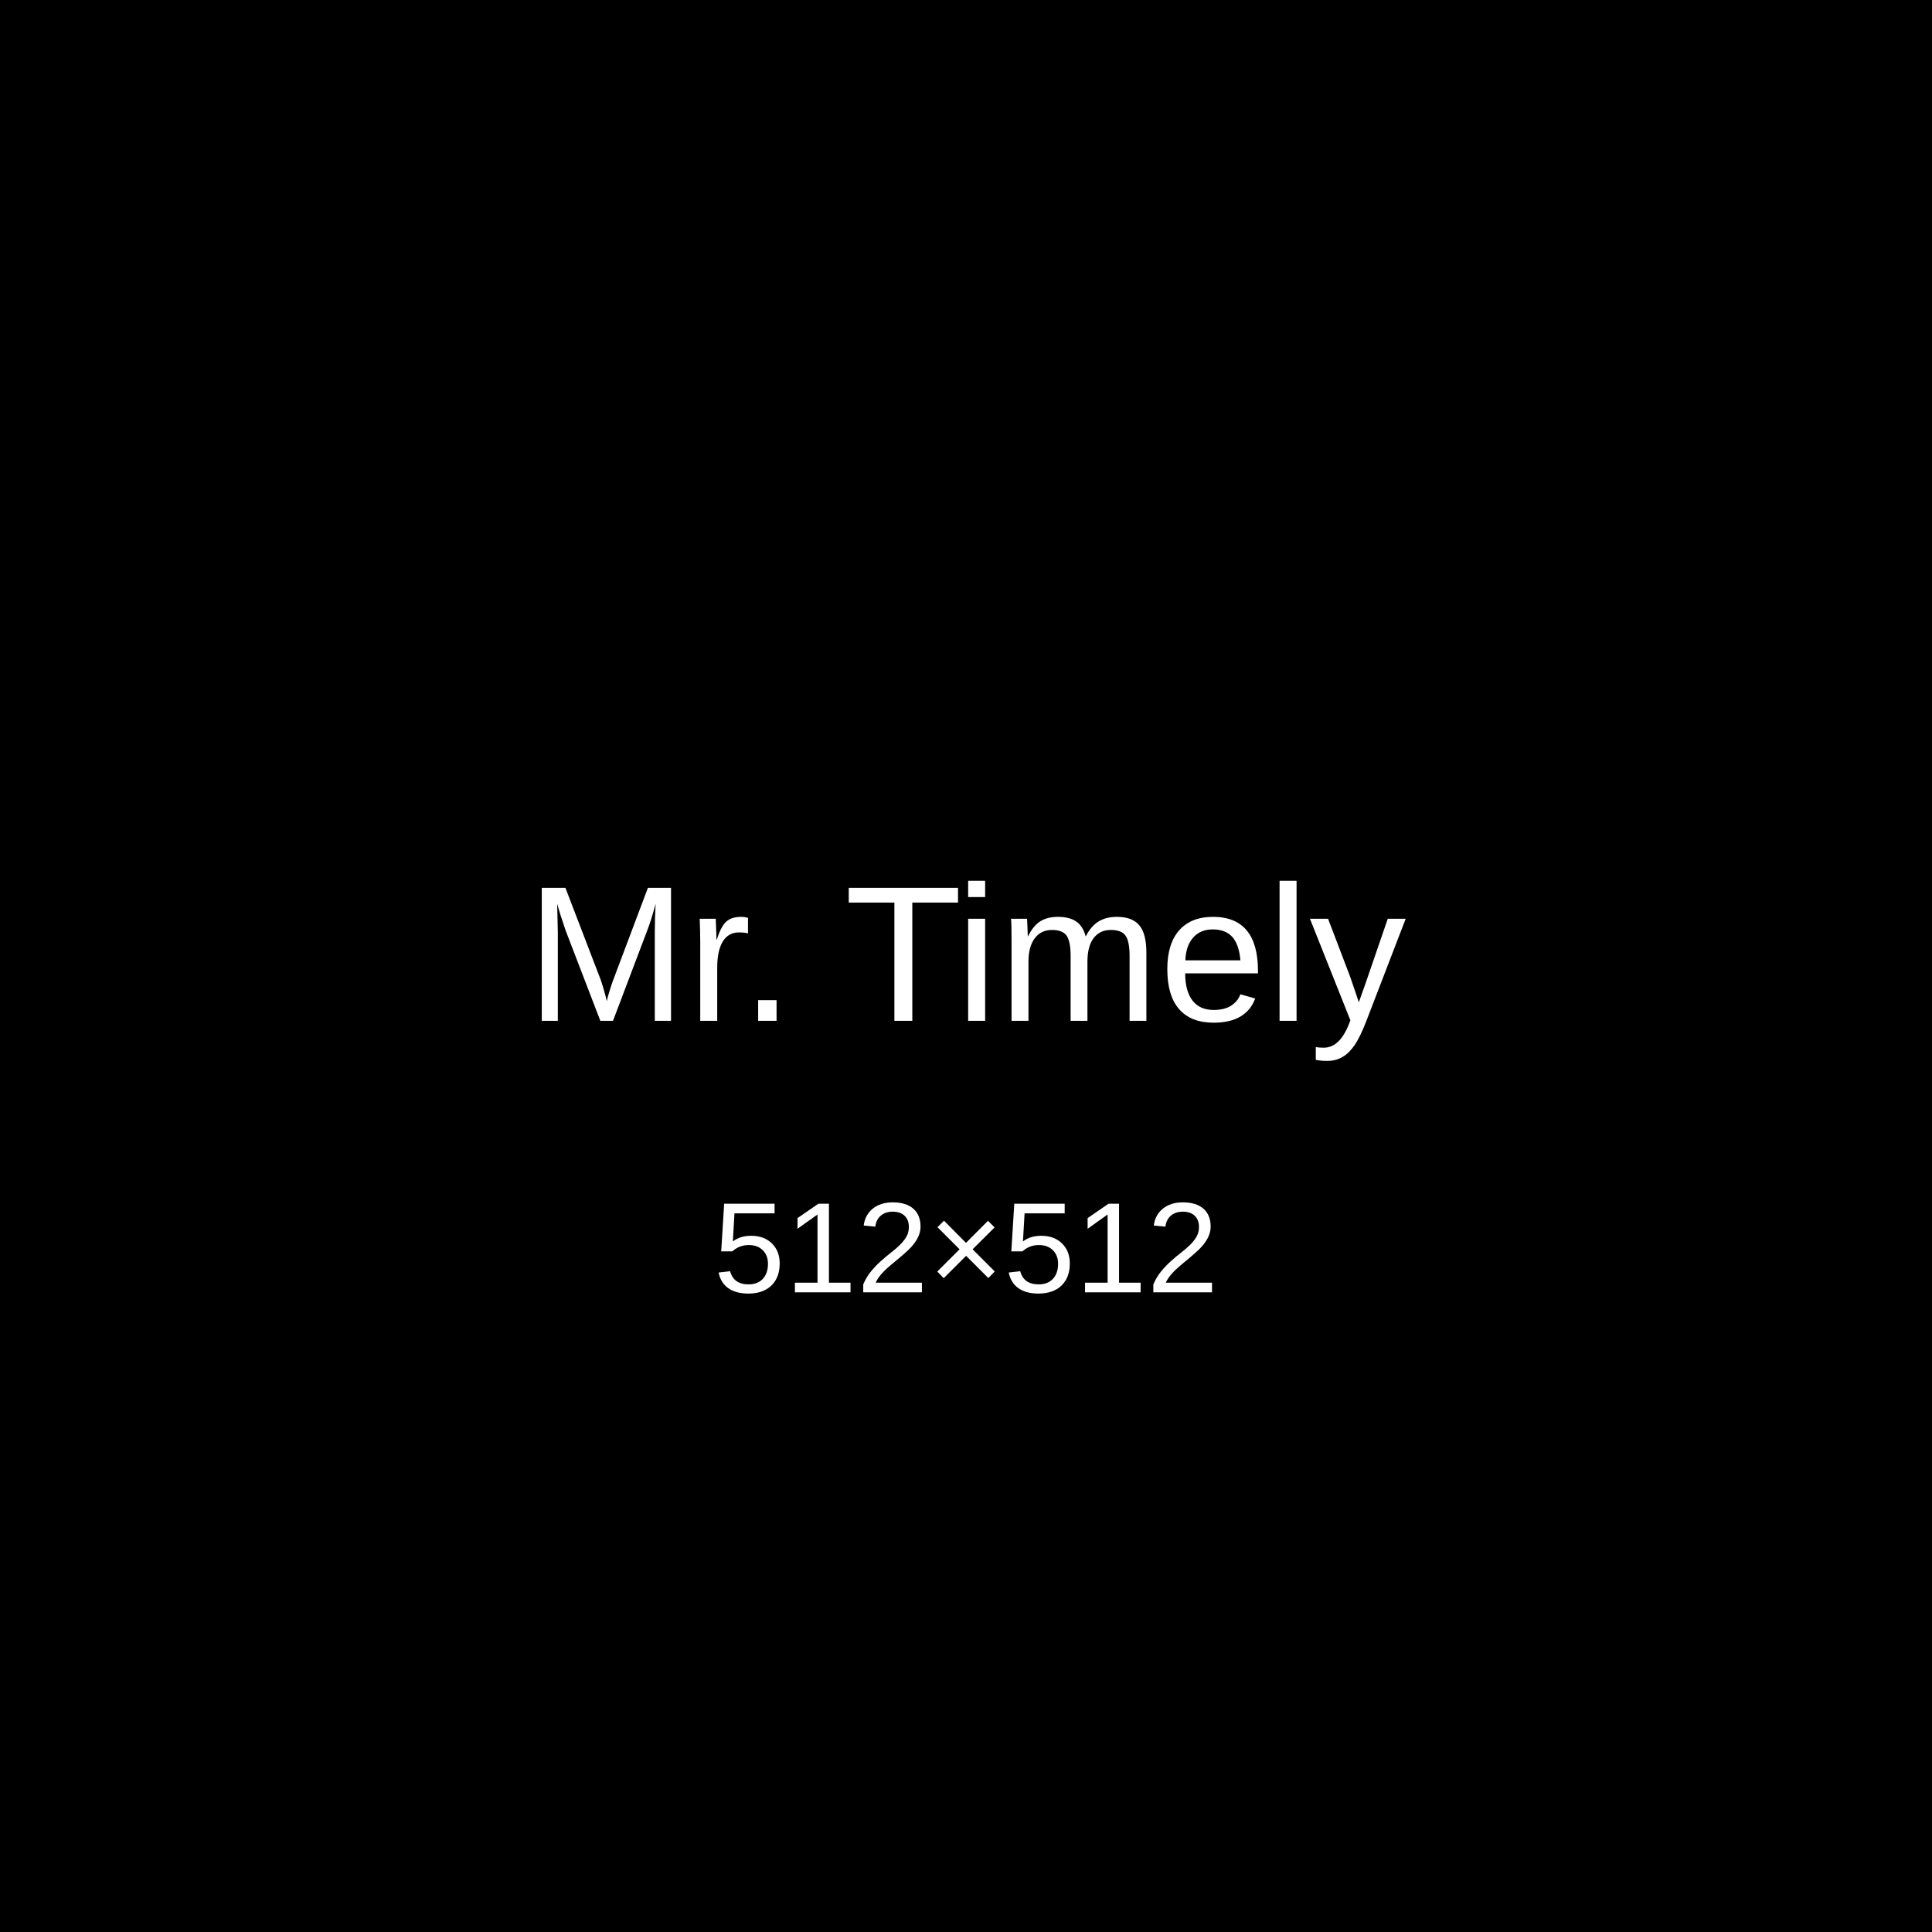
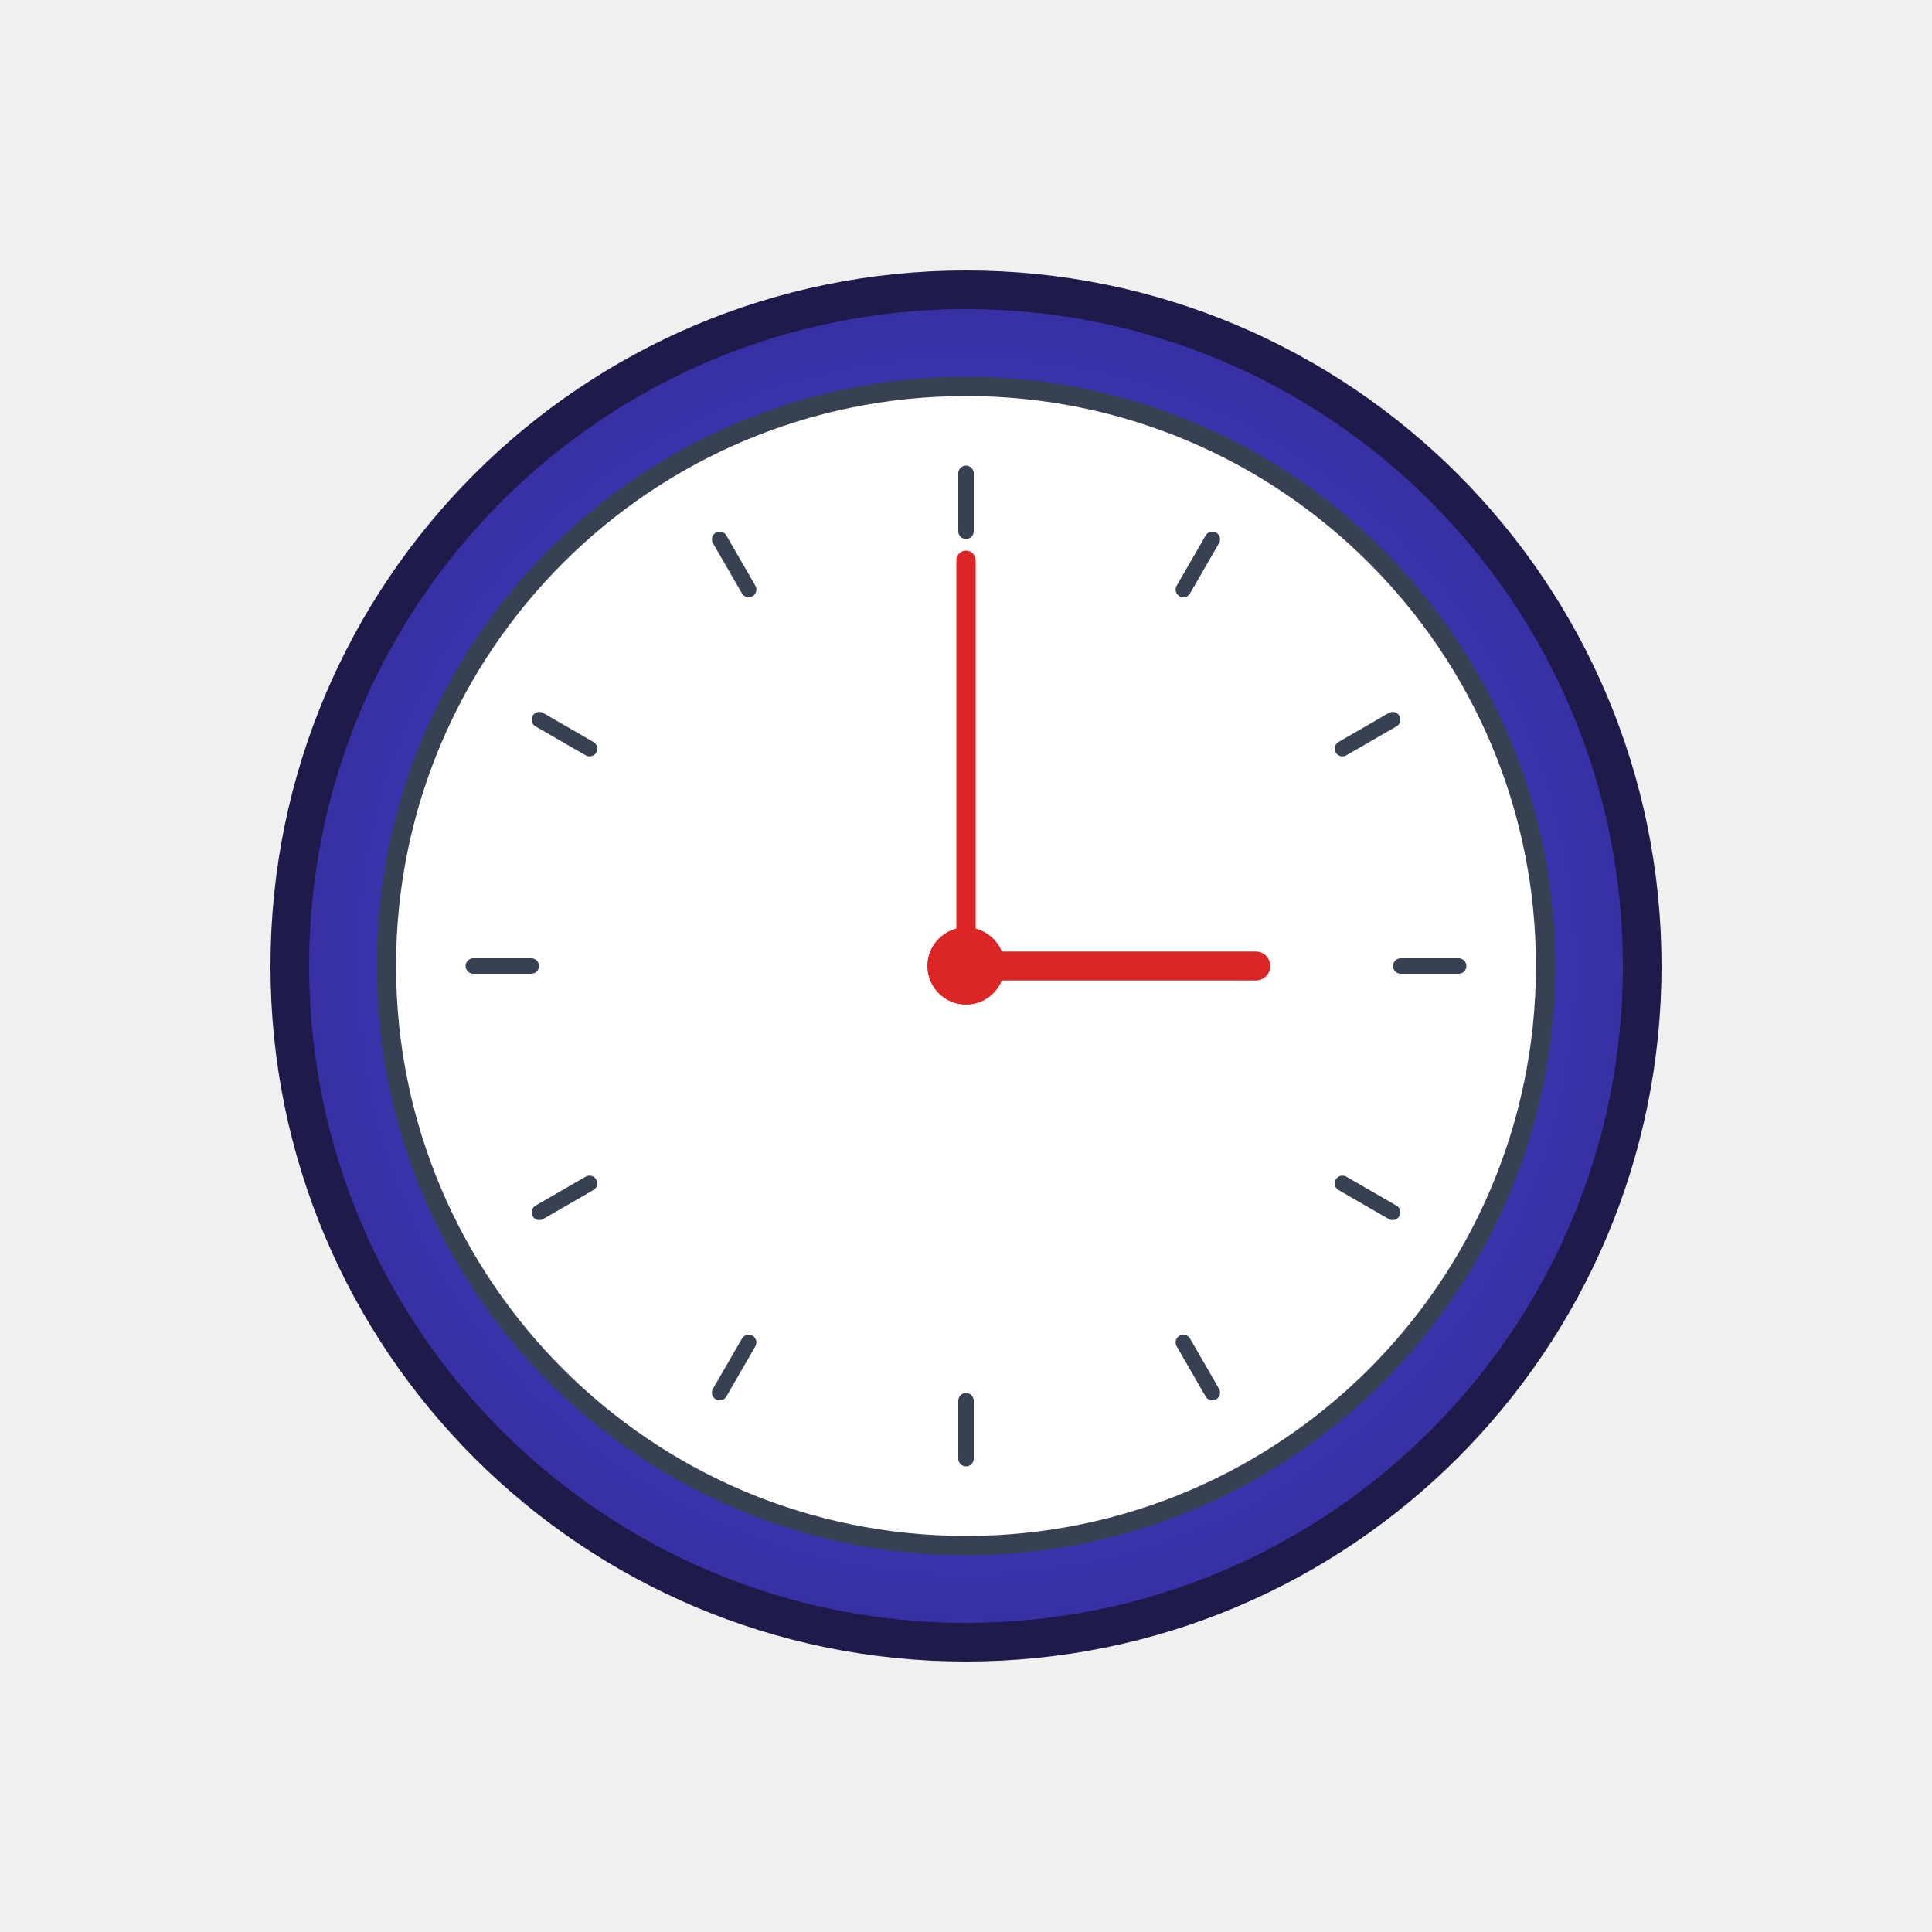
- <svg xmlns="http://www.w3.org/2000/svg" width="512" height="512" viewBox="0 0 512 512" fill="none">
-   <rect width="512" height="512" fill="#000000" />
-   <text x="50%" y="50%" font-family="Arial" font-size="51.2" fill="white" text-anchor="middle" dominant-baseline="middle">Mr. Timely</text>
-   <text x="50%" y="65%" font-family="Arial" font-size="34.133" fill="white" text-anchor="middle" dominant-baseline="middle">512×512</text>
+ <svg xmlns="http://www.w3.org/2000/svg" width="512" height="512" viewBox="0 0 512 512">
+   <defs>
+     <radialGradient id="grad512" cx="50%" cy="50%" r="50%">
+       <stop offset="0%" style="stop-color:#4f46e5;stop-opacity:1" />
+       <stop offset="100%" style="stop-color:#3730a3;stop-opacity:1" />
+     </radialGradient>
+   </defs>
+   <circle cx="256" cy="256" r="179.2" fill="url(#grad512)" stroke="#1e1b4b" stroke-width="10.24" />
+   <circle cx="256" cy="256" r="153.6" fill="#ffffff" stroke="#374151" stroke-width="5.12" />
+   <line x1="256" y1="125.44" x2="256" y2="140.8" stroke="#374151" stroke-width="4.096" stroke-linecap="round" />
+   <line x1="321.28" y1="142.932" x2="313.6" y2="156.234" stroke="#374151" stroke-width="4.096" stroke-linecap="round" />
+   <line x1="369.068" y1="190.72" x2="355.766" y2="198.4" stroke="#374151" stroke-width="4.096" stroke-linecap="round" />
+   <line x1="386.56" y1="256" x2="371.2" y2="256" stroke="#374151" stroke-width="4.096" stroke-linecap="round" />
+   <line x1="369.068" y1="321.28" x2="355.766" y2="313.6" stroke="#374151" stroke-width="4.096" stroke-linecap="round" />
+   <line x1="321.28" y1="369.068" x2="313.6" y2="355.766" stroke="#374151" stroke-width="4.096" stroke-linecap="round" />
+   <line x1="256" y1="386.56" x2="256" y2="371.2" stroke="#374151" stroke-width="4.096" stroke-linecap="round" />
+   <line x1="190.72" y1="369.068" x2="198.4" y2="355.766" stroke="#374151" stroke-width="4.096" stroke-linecap="round" />
+   <line x1="142.932" y1="321.28" x2="156.234" y2="313.6" stroke="#374151" stroke-width="4.096" stroke-linecap="round" />
+   <line x1="125.44" y1="256" x2="140.8" y2="256" stroke="#374151" stroke-width="4.096" stroke-linecap="round" />
+   <line x1="142.932" y1="190.72" x2="156.234" y2="198.4" stroke="#374151" stroke-width="4.096" stroke-linecap="round" />
+   <line x1="190.72" y1="142.932" x2="198.4" y2="156.234" stroke="#374151" stroke-width="4.096" stroke-linecap="round" />
+   <line x1="256" y1="256" x2="332.8" y2="256" stroke="#dc2626" stroke-width="7.68" stroke-linecap="round" />
+   <line x1="256" y1="256" x2="256" y2="148.48" stroke="#dc2626" stroke-width="5.12" stroke-linecap="round" />
+   <circle cx="256" cy="256" r="10.24" fill="#dc2626" />
</svg>
